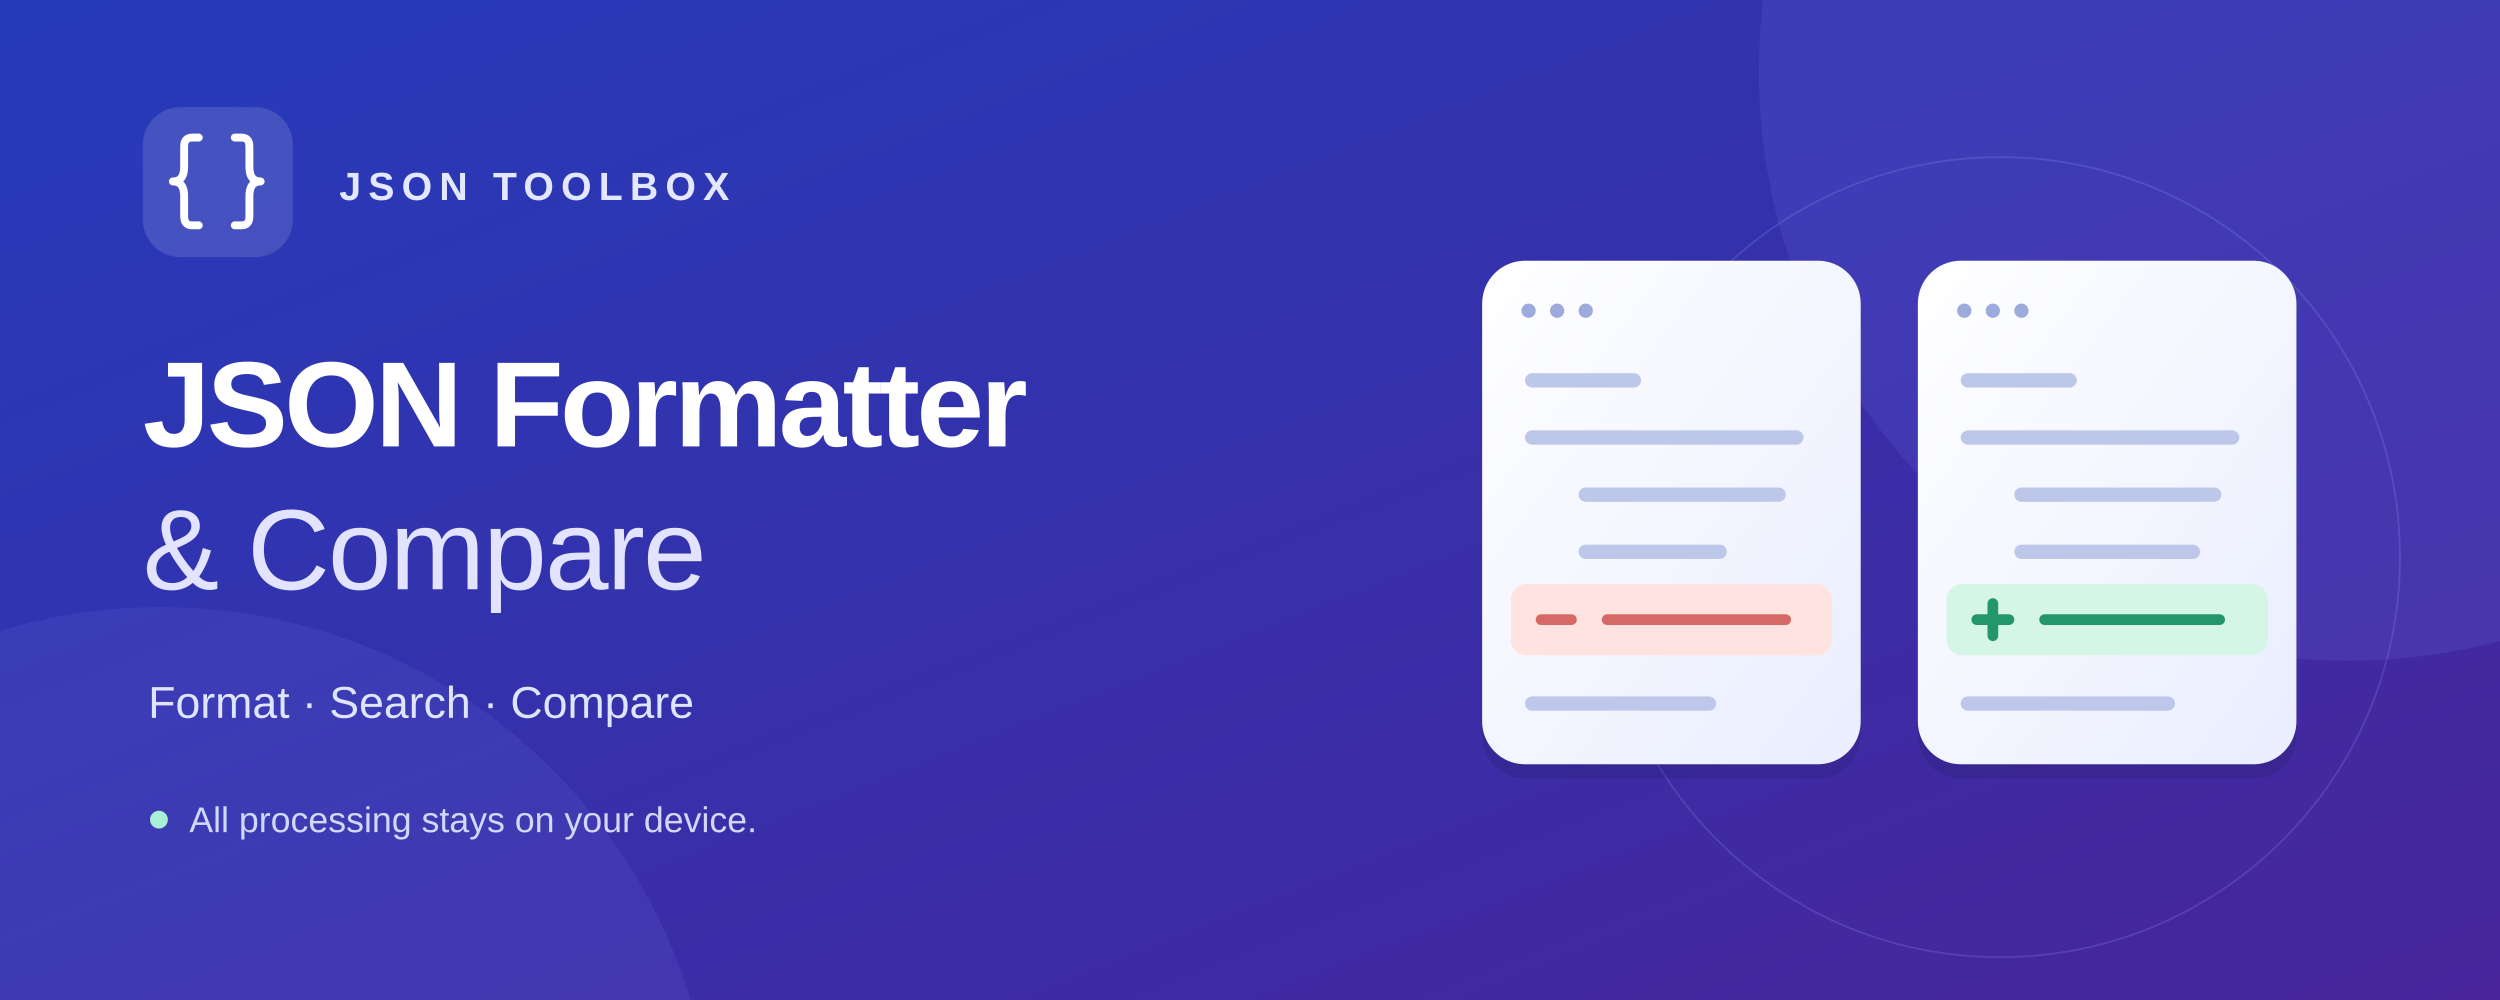
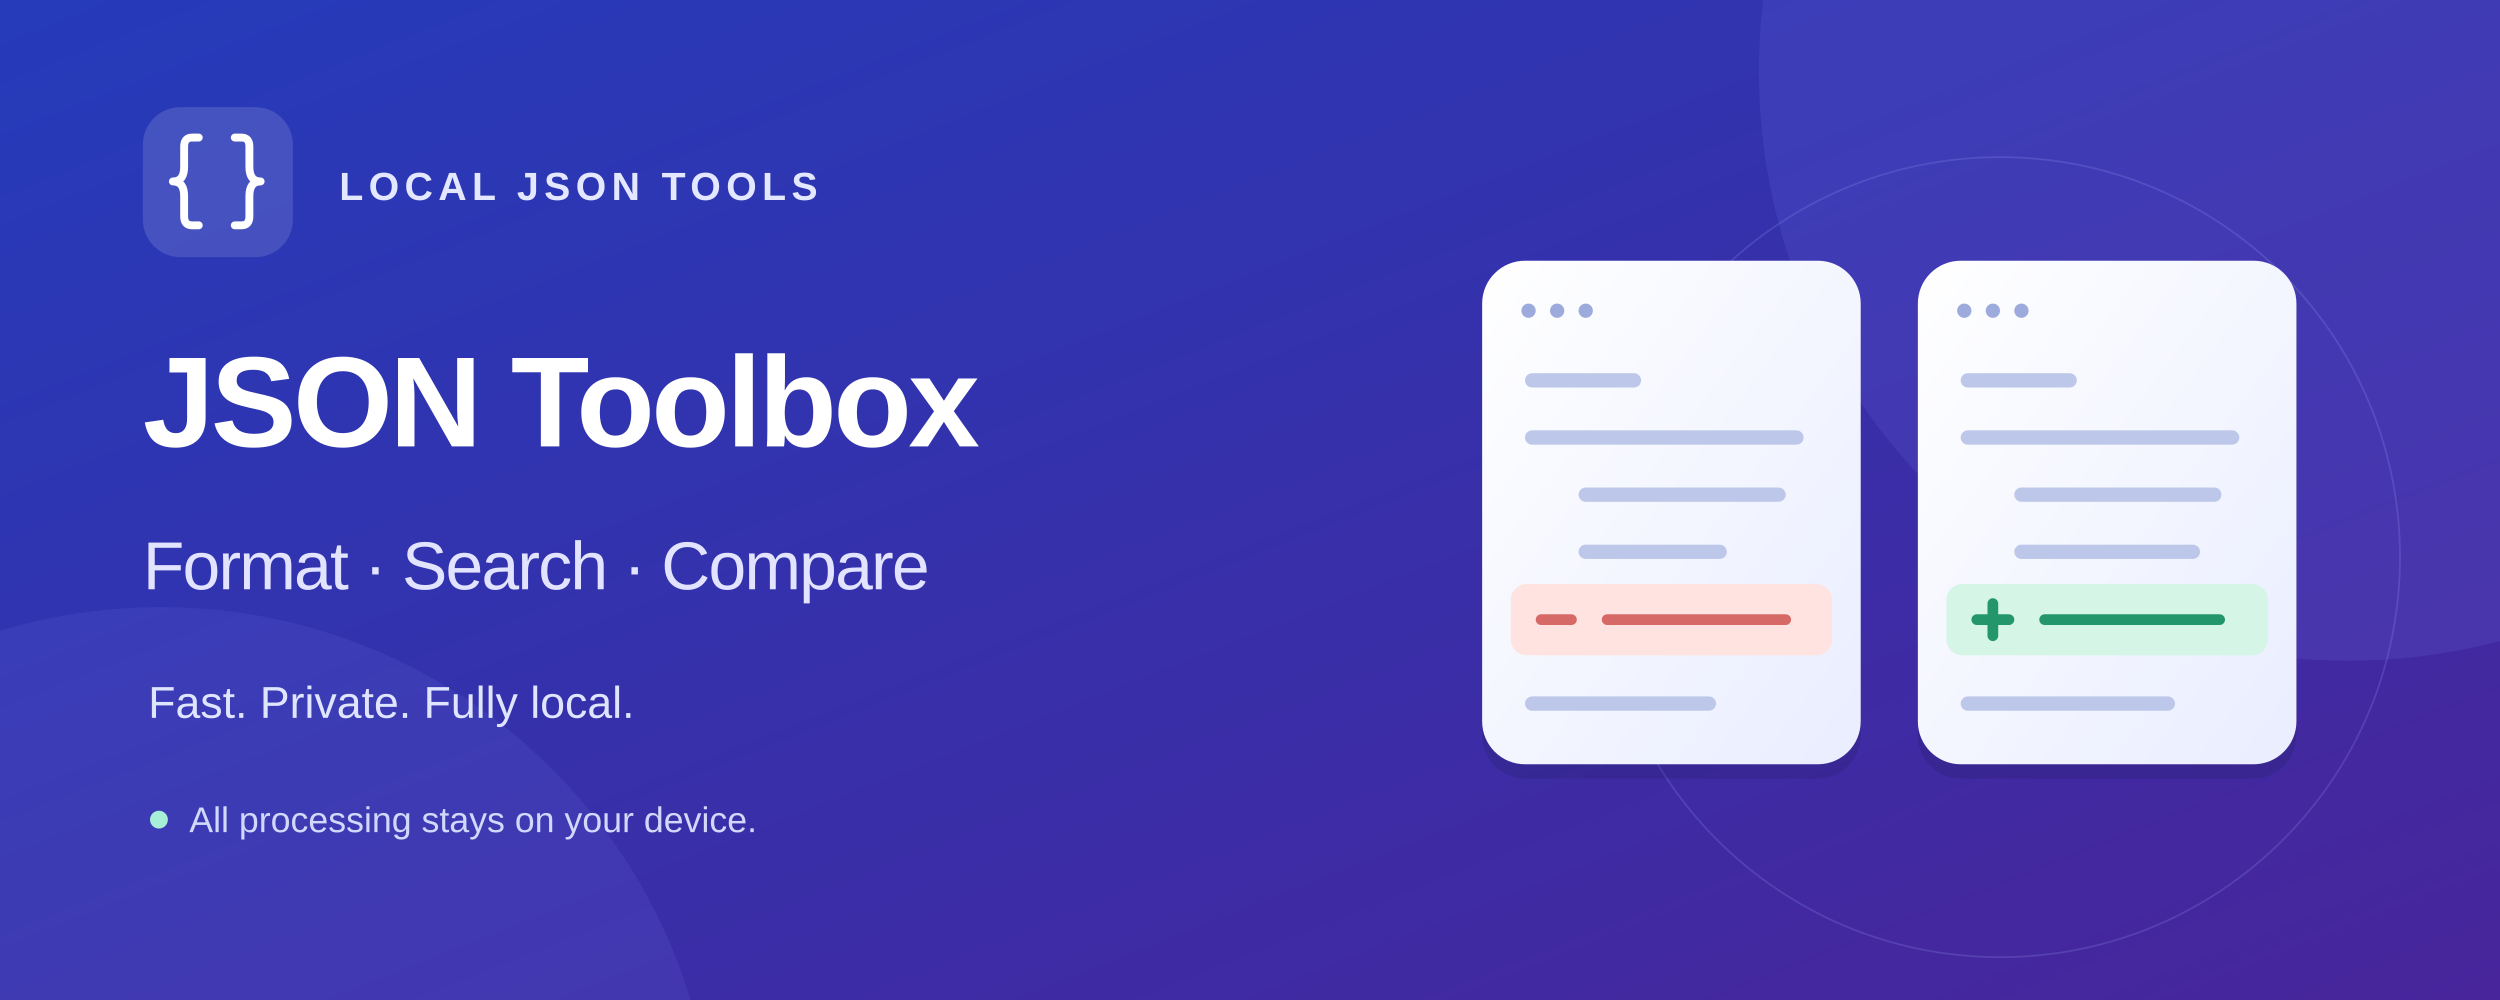
<svg xmlns="http://www.w3.org/2000/svg" width="1400" height="560" viewBox="0 0 1400 560">
  <defs>
    <linearGradient id="bg" x2="1" y2="1">
      <stop stop-color="#253bba" />
      <stop offset="1" stop-color="#48259b" />
    </linearGradient>
    <linearGradient id="card" x2="1" y2="1">
      <stop stop-color="#fff" />
      <stop offset="1" stop-color="#e9edff" />
    </linearGradient>
  </defs>
  <rect width="1400" height="560" fill="url(#bg)" />
  <circle cx="1315" cy="40" r="330" fill="#7f85f7" opacity=".13" />
  <circle cx="90" cy="650" r="310" fill="#818cf8" opacity=".11" />
  <circle cx="1120" cy="312" r="224" fill="none" stroke="#a4afff" stroke-width="1" opacity=".18" />
  <rect x="80" y="60" width="84" height="84" rx="21" fill="#fff" opacity=".13" />
  <g transform="translate(88 72) scale(.63)" fill="none" stroke="#fff" stroke-width="7" stroke-linecap="round" stroke-linejoin="round">
    <path d="M37 8h-6q-7 0-7 8v18q0 13-10 13 10 0 10 13v18q0 8 7 8h6" />
    <path d="M69 8h6q7 0 7 8v18q0 13 10 13-10 0-10 13v18q0 8-7 8h-6" />
  </g>
-   <text x="190" y="112" fill="#e3e7ff" font-family="Arial, sans-serif" font-size="22" font-weight="700" letter-spacing="4">JSON TOOLBOX</text>
-   <text x="80" y="250" fill="#fff" font-family="Arial, sans-serif" font-size="68" font-weight="700" letter-spacing="-2">JSON Formatter</text>
-   <text x="80" y="330" fill="#e1e3ff" font-family="Arial, sans-serif" font-size="64" letter-spacing="-1">&amp; Compare</text>
-   <text x="83" y="402" fill="#e0e5ff" font-family="Arial, sans-serif" font-size="25">Format · Search · Compare</text>
+   <text x="190" y="112" fill="#e3e7ff" font-family="Arial, sans-serif" font-size="22" font-weight="700" letter-spacing="3">LOCAL JSON TOOLS</text>
+   <text x="80" y="250" fill="#fff" font-family="Arial, sans-serif" font-size="72" font-weight="700" letter-spacing="-2">JSON Toolbox</text>
+   <text x="80" y="330" fill="#e1e3ff" font-family="Arial, sans-serif" font-size="38" letter-spacing="-1">Format · Search · Compare</text>
+   <text x="83" y="402" fill="#e0e5ff" font-family="Arial, sans-serif" font-size="25">Fast. Private. Fully local.</text>
  <circle cx="89" cy="459" r="5" fill="#a8efd7" />
  <text x="106" y="466" fill="#d1d8fb" font-family="Arial, sans-serif" font-size="20">All processing stays on your device.</text>
  <g transform="translate(830 146)">
    <rect x="0" y="8" width="212" height="282" rx="24" fill="#15174d" opacity=".18" />
    <rect x="244" y="8" width="212" height="282" rx="24" fill="#15174d" opacity=".18" />
    <rect width="212" height="282" rx="24" fill="url(#card)" />
    <rect x="244" width="212" height="282" rx="24" fill="url(#card)" />
    <g fill="#9caadc">
      <circle cx="26" cy="28" r="4" />
      <circle cx="42" cy="28" r="4" />
      <circle cx="58" cy="28" r="4" />
      <circle cx="270" cy="28" r="4" />
      <circle cx="286" cy="28" r="4" />
      <circle cx="302" cy="28" r="4" />
    </g>
    <g stroke="#bdc7e9" stroke-width="8" stroke-linecap="round">
      <path d="M28 67h57m-57 32h148m-118 32h108m-108 32h75m-105 85h99" />
      <path d="M272 67h57m-57 32h148m-118 32h108m-108 32h96m-126 85h112" />
    </g>
    <rect x="16" y="181" width="180" height="40" rx="9" fill="#ffe3e1" />
    <path d="M33 201h17m20 0h100" stroke="#d66966" stroke-width="6" stroke-linecap="round" />
    <rect x="260" y="181" width="180" height="40" rx="9" fill="#d5f5e6" />
    <path d="M277 201h18m-9-9v18m29-9h98" stroke="#23966b" stroke-width="6" stroke-linecap="round" />
  </g>
</svg>
